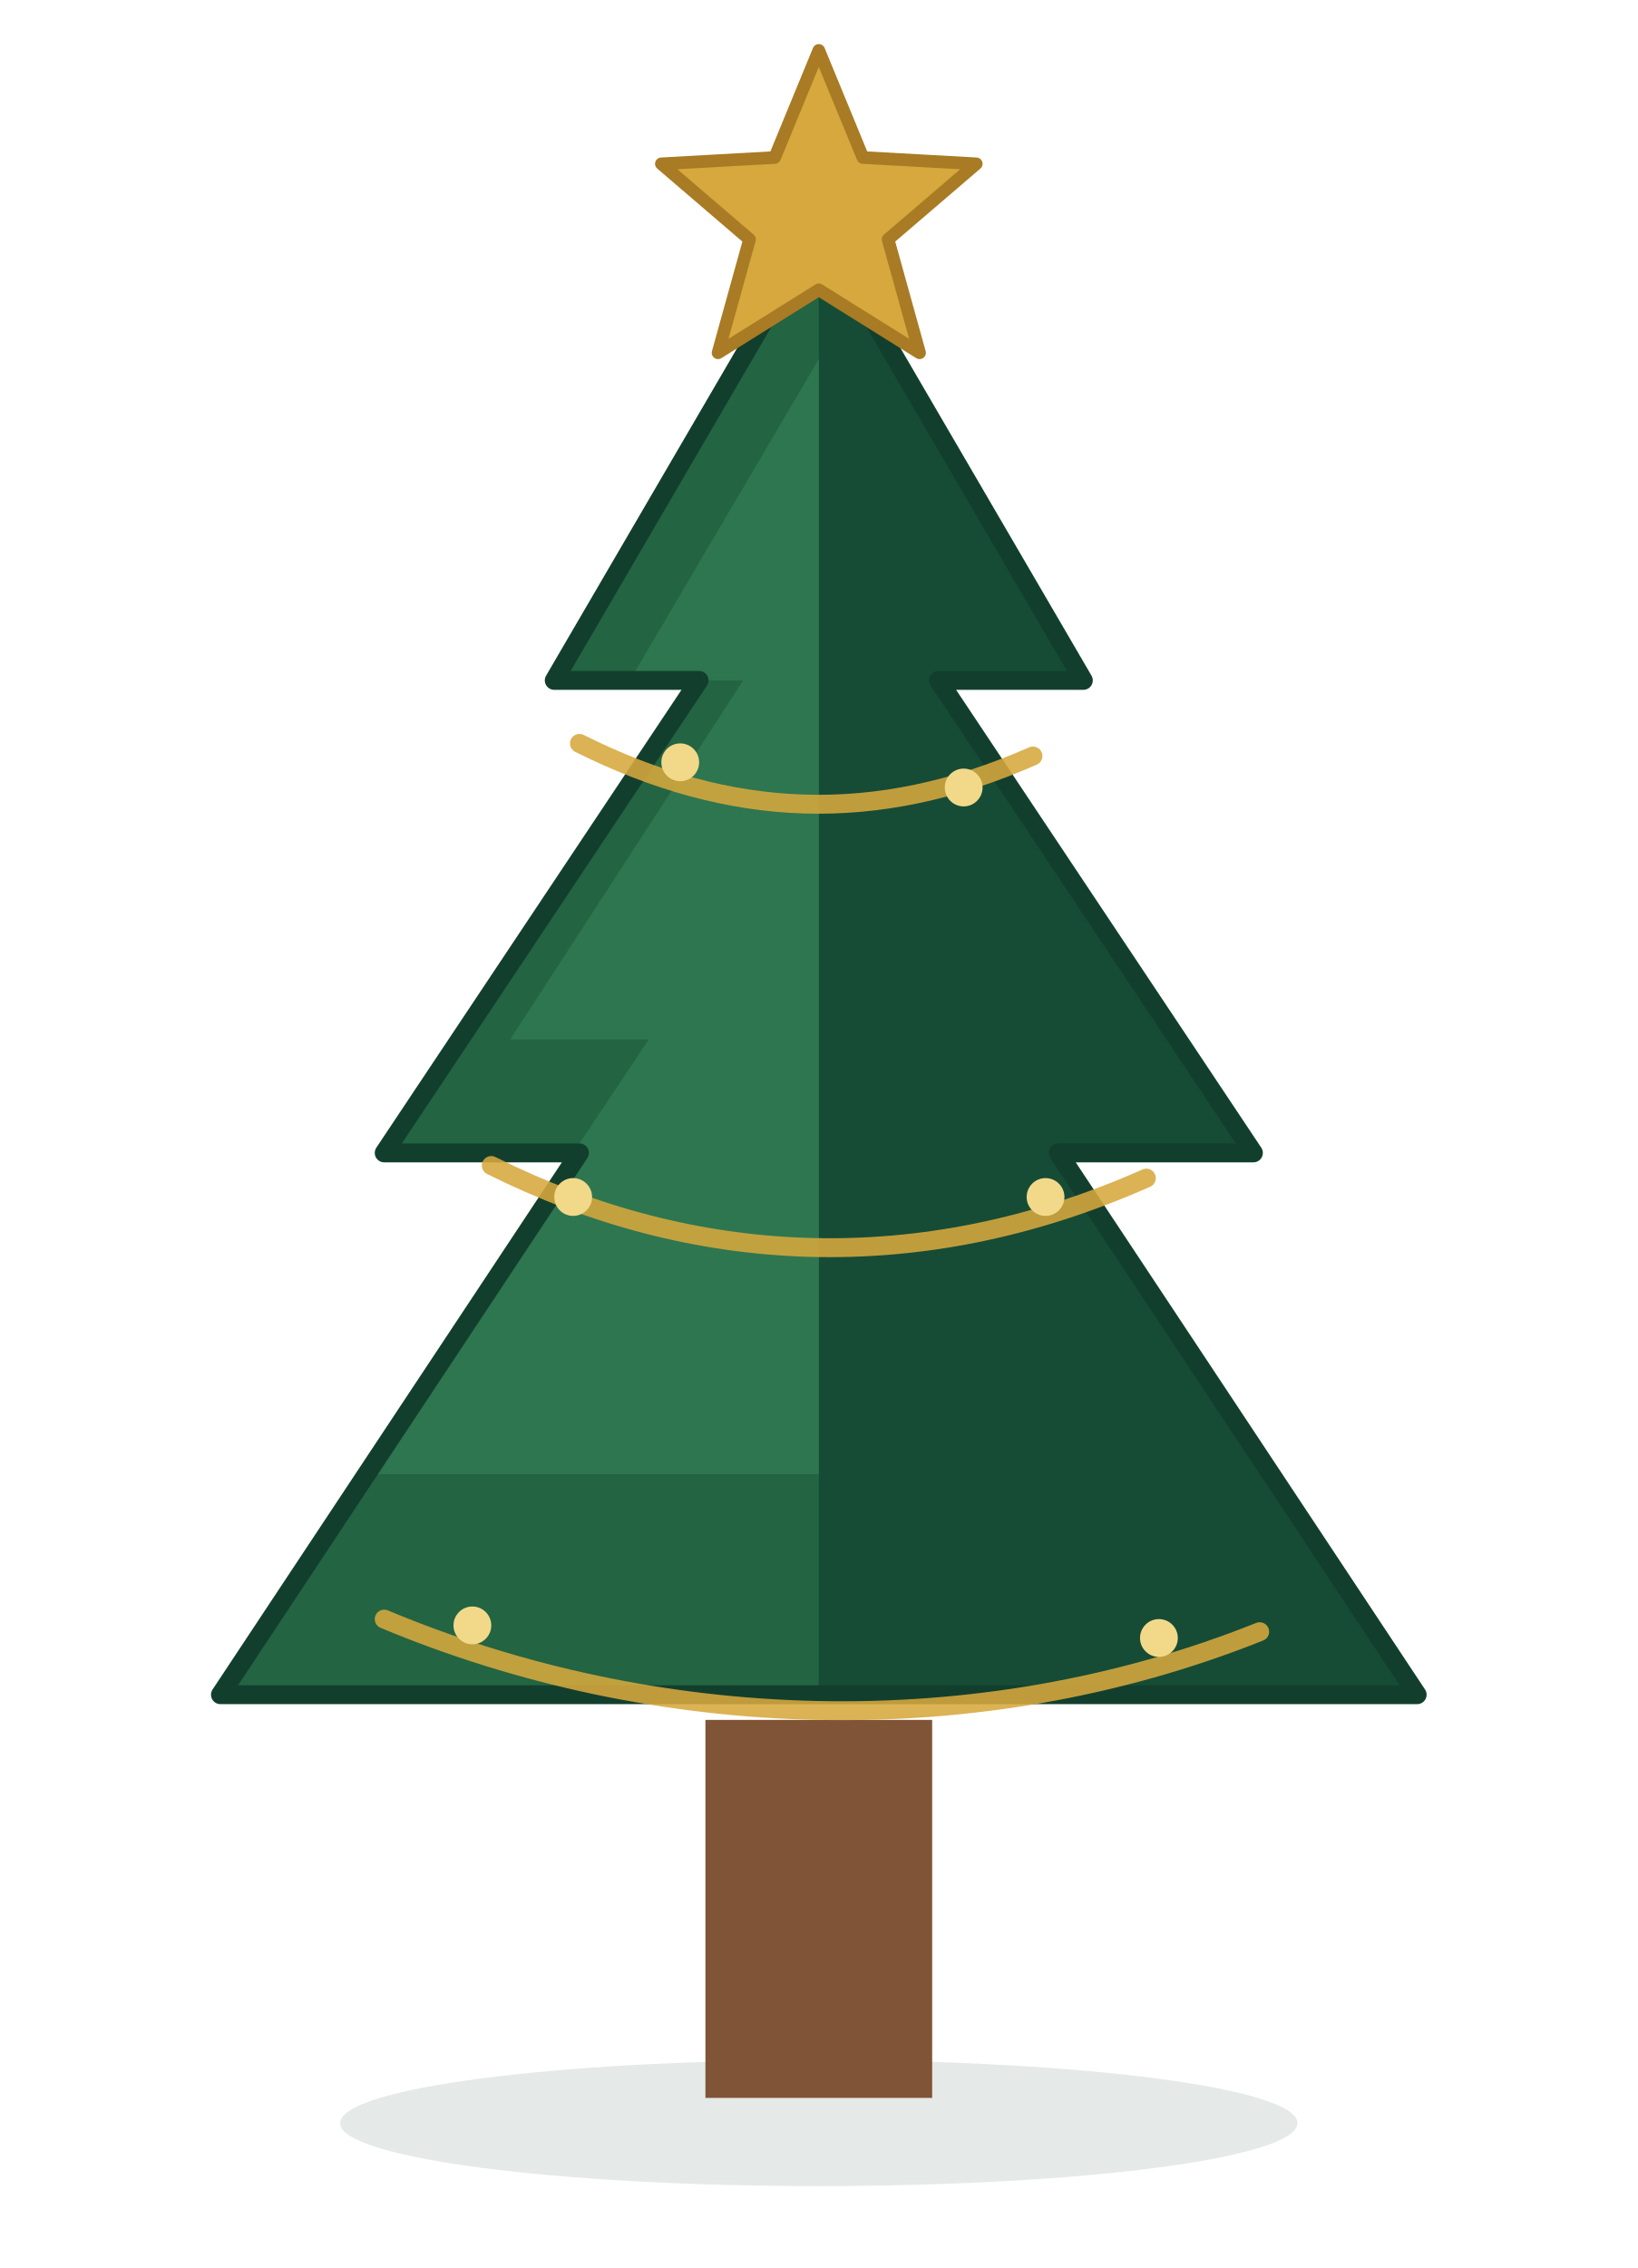
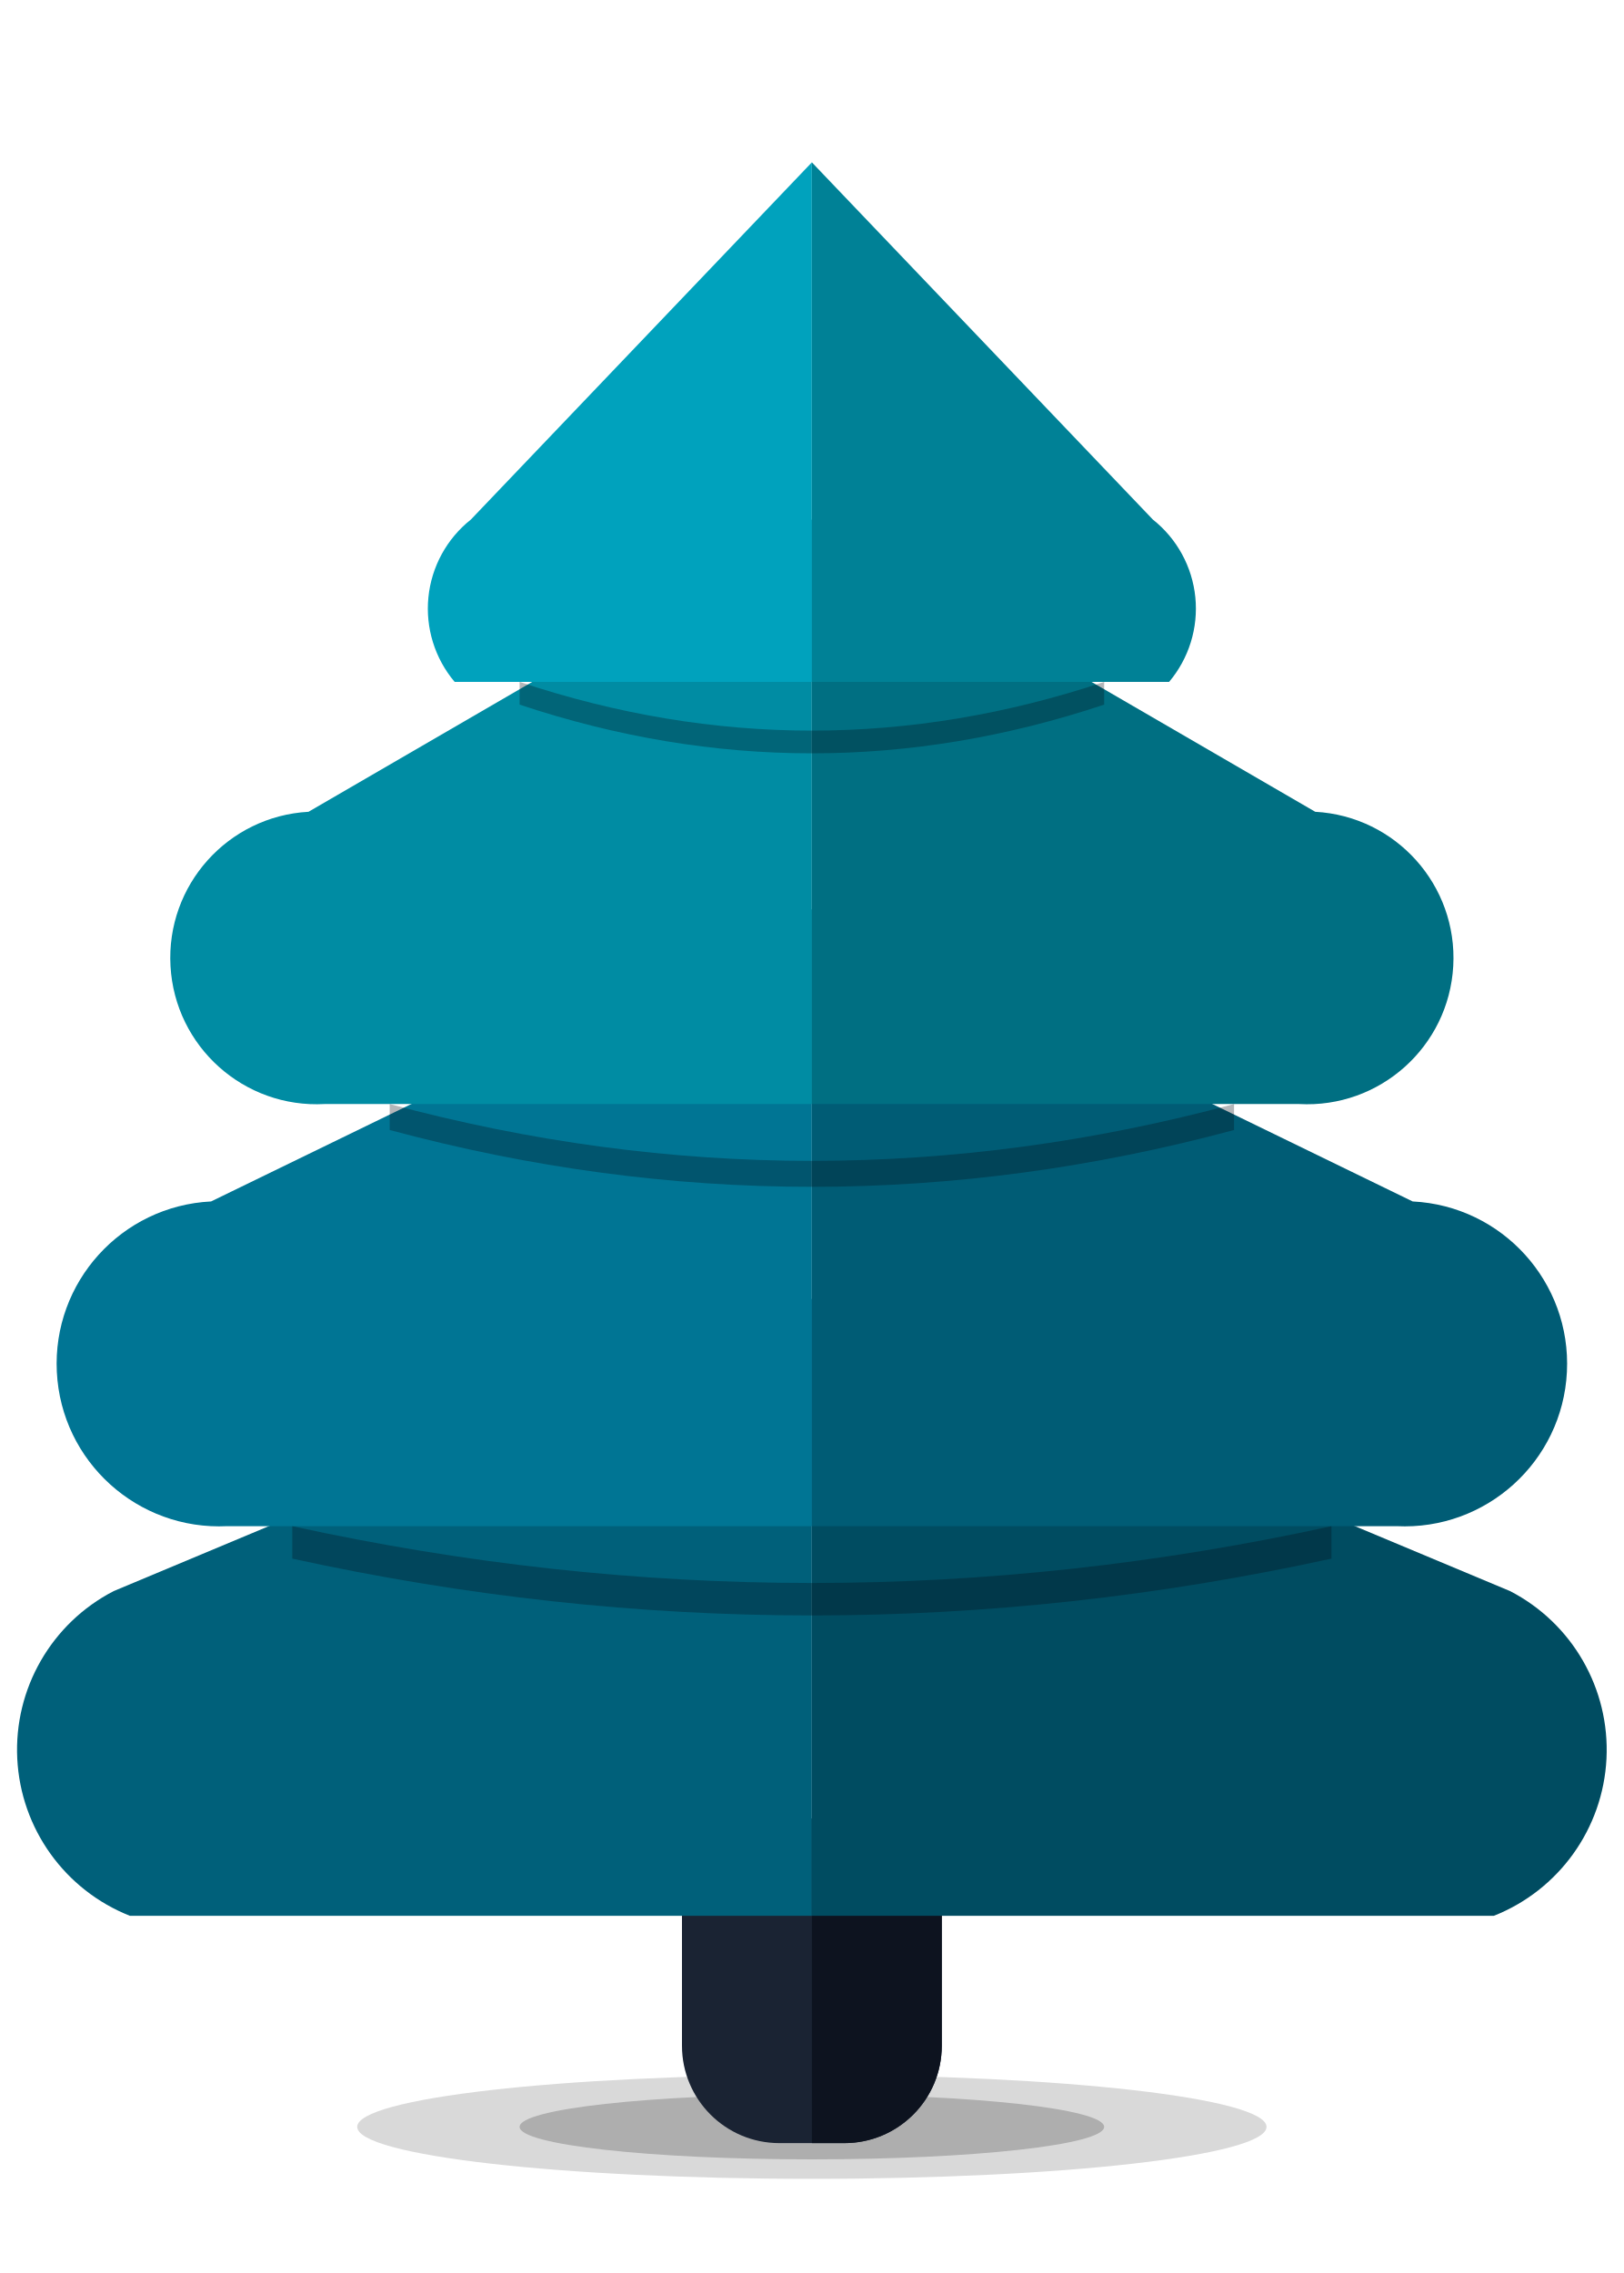
- <svg xmlns="http://www.w3.org/2000/svg" viewBox="0 0 260 360" fill="none">
-   <ellipse cx="130" cy="337" rx="76" ry="10" fill="#244832" opacity=".12" />
-   <path d="M112 273h36v60h-36z" rx="4" fill="#805436" />
-   <path d="M130 35 88 108h23l-50 75h31l-57 86h190l-57-86h31l-50-75h23L130 35Z" fill="#164C36" />
-   <path d="m130 35-42 73h23l-50 75h31l-57 86h95V35Z" fill="#236442" />
-   <path d="m130 57-30 51h18l-37 57h22l-46 69h73V57Z" fill="#2E7650" />
-   <path d="M130 36 88 108h23l-50 75h31l-57 86h190l-57-86h31l-50-75h23L130 36Z" stroke="#123F2D" stroke-width="3" stroke-linejoin="round" />
-   <path d="M130 8 137 25l18 1-14 12 5 18-16-10-16 10 5-18-14-12 18-1 7-17Z" fill="#D6A83D" stroke="#A87B24" stroke-width="2" stroke-linejoin="round" />
-   <path d="M92 118c24 12 47 13 72 2M78 185c32 16 68 18 104 2M61 257c43 18 94 20 139 2" stroke="#D6A83D" stroke-width="3" stroke-linecap="round" opacity=".88" />
-   <g fill="#F2D98A">
-     <circle cx="108" cy="121" r="3" />
-     <circle cx="153" cy="125" r="3" />
-     <circle cx="91" cy="190" r="3" />
-     <circle cx="166" cy="190" r="3" />
-     <circle cx="75" cy="258" r="3" />
-     <circle cx="184" cy="260" r="3" />
+ <svg xmlns="http://www.w3.org/2000/svg" viewBox="0 0 500 700" width="100%" height="100%">
+   <defs>
+     <clipPath id="clip-tronco">
+       <rect x="210" y="560" width="80" height="100" rx="30" />
+     </clipPath>
+   </defs>
+   <ellipse cx="250" cy="655" rx="140" ry="16" fill="#000000" opacity="0.15" />
+   <ellipse cx="250" cy="655" rx="90" ry="10" fill="#000000" opacity="0.2" />
+   <g>
+     <rect x="210" y="560" width="80" height="100" rx="30" fill="#1A2333" />
+     <rect x="250" y="560" width="40" height="100" fill="#0D131F" clip-path="url(#clip-tronco)" />
+   </g>
+   <g>
+     <path d="M 250,590 L 40,590 A 55,55 0 0 1 35,490 L 250,400 Z" fill="#00607A" />
+     <path d="M 250,590 L 460,590 A 55,55 0 0 0 465,490 L 250,400 Z" fill="#004C61" />
+   </g>
+   <g>
+     <path d="M 250,470 L 70,470 A 50,50 0 0 1 65,370 L 250,280 Z" fill="#007594" />
+     <path d="M 250,470 L 430,470 A 50,50 0 0 0 435,370 L 250,280 Z" fill="#005C75" />
+     <path d="M 90,470 Q 250,505 410,470 L 410,480 Q 250,515 90,480 Z" fill="#050B14" opacity="0.3" />
+   </g>
+   <g>
+     <path d="M 250,340 L 100,340 A 45,45 0 0 1 95,250 L 250,160 Z" fill="#008CA3" />
+     <path d="M 250,340 L 400,340 A 45,45 0 0 0 405,250 L 250,160 Z" fill="#006F82" />
+     <path d="M 120,340 Q 250,375 380,340 L 380,348 Q 250,383 120,348 Z" fill="#050B14" opacity="0.3" />
+   </g>
+   <g>
+     <path d="M 250,210 L 140,210 A 35,35 0 0 1 145,160 L 250,50 Z" fill="#00A2BD" />
+     <path d="M 250,210 L 360,210 A 35,35 0 0 0 355,160 L 250,50 Z" fill="#008196" />
+     <path d="M 160,210 Q 250,240 340,210 L 340,217 Q 250,247 160,217 Z" fill="#050B14" opacity="0.3" />
  </g>
</svg>
